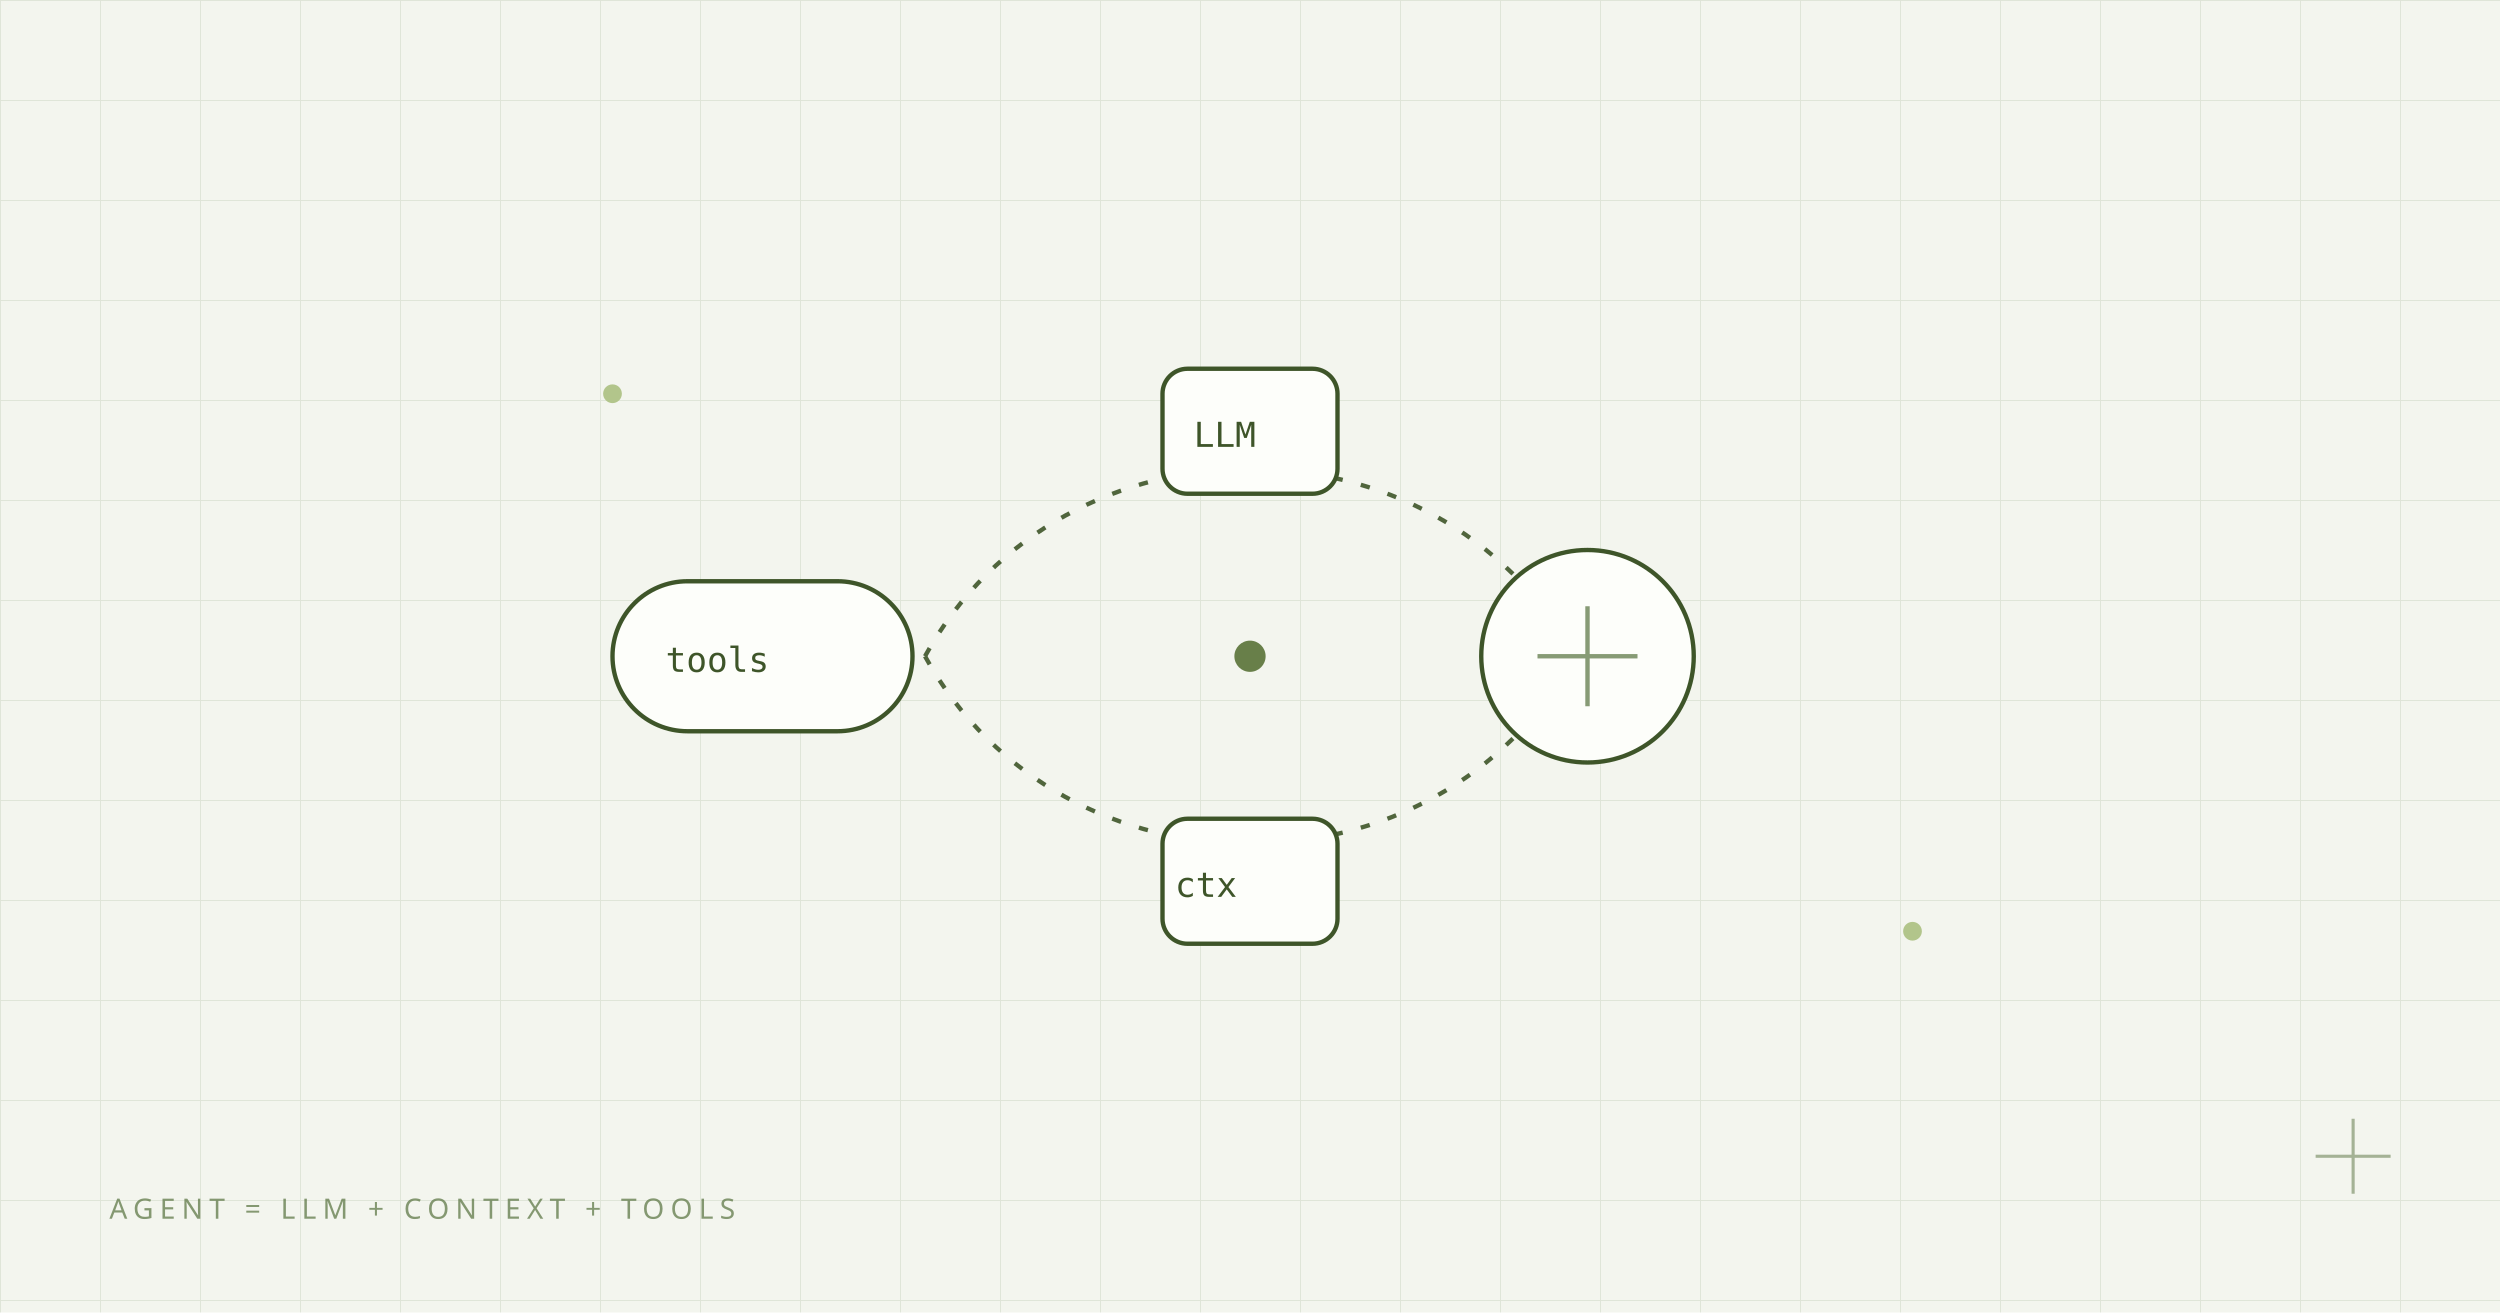
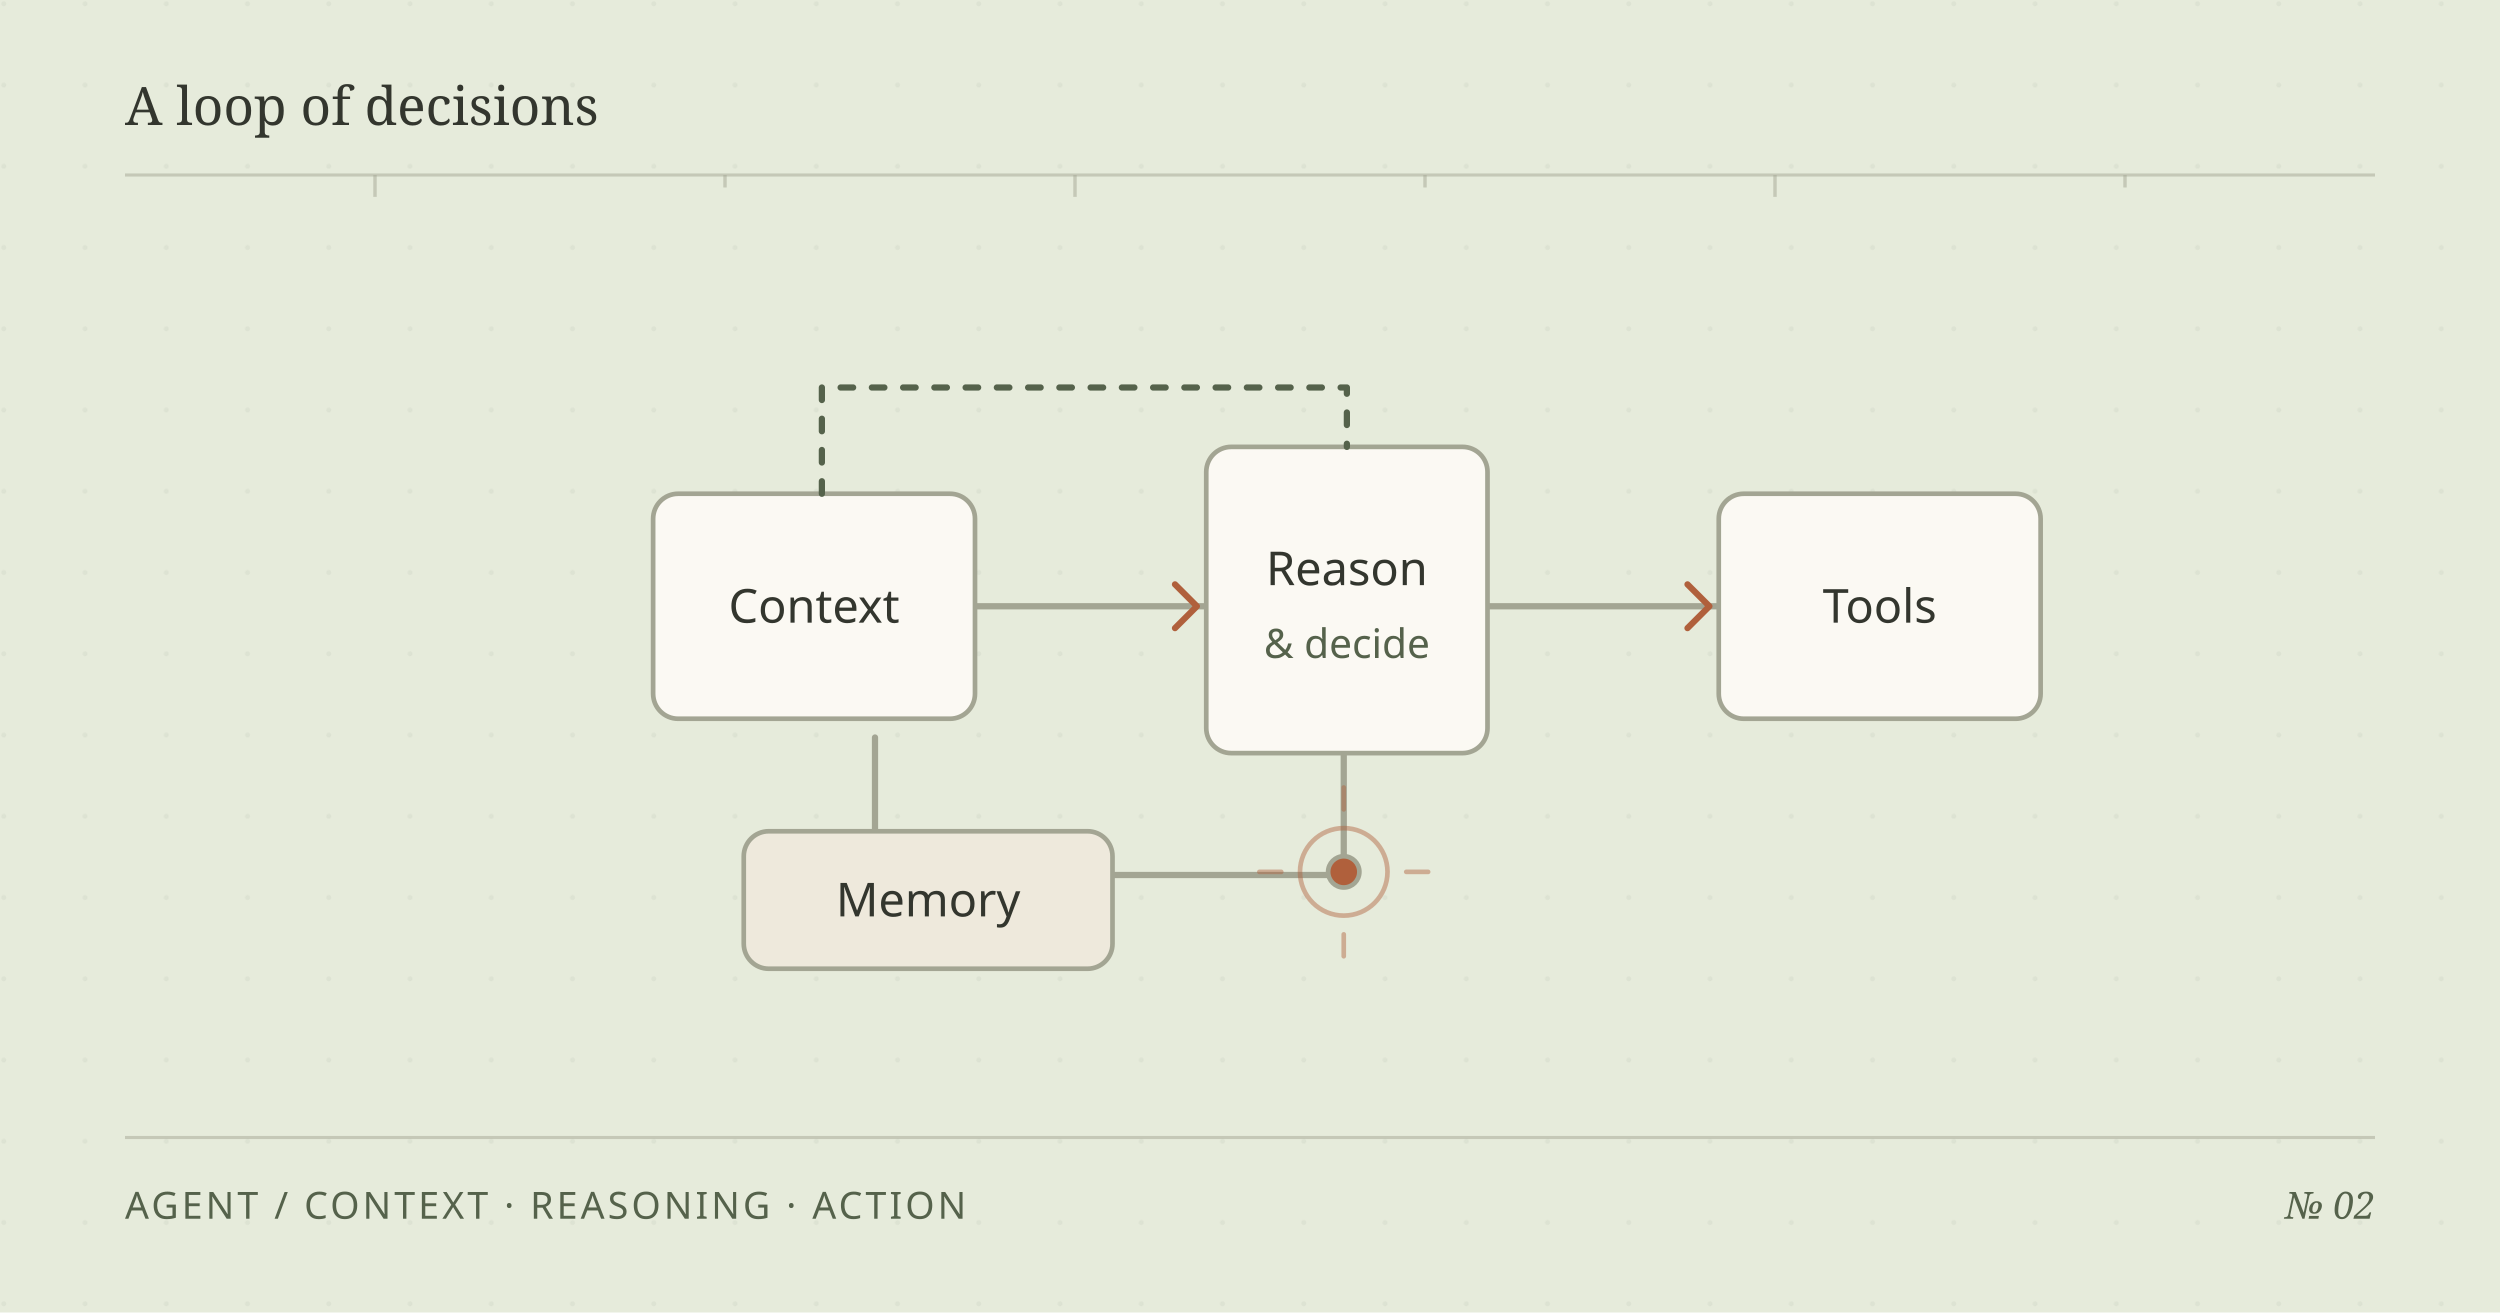
- <svg xmlns="http://www.w3.org/2000/svg" width="800" height="420" viewBox="0 0 800 420" fill="none" color="#55703c">
-   <rect width="800" height="420" fill="#f3f5ee" />
+ <svg xmlns="http://www.w3.org/2000/svg" width="800" height="420" viewBox="0 0 800 420" fill="none">
+   <rect width="800" height="420" fill="#e6ebdb" />
  <defs>
-     <pattern id="grid" width="32" height="32" patternUnits="userSpaceOnUse">
-       <path d="M32 0H0v32" fill="none" stroke="currentColor" stroke-width=".6" opacity=".13" />
+     <pattern id="g-series-ai-agent" width="26" height="26" patternUnits="userSpaceOnUse">
+       <circle cx="1.2" cy="1.2" r=".8" fill="#33362e" opacity=".05" />
    </pattern>
  </defs>
-   <rect width="800" height="420" fill="url(#grid)" />
-   <g stroke="#3e5529" stroke-width="1.4" fill="none" opacity=".9">
-     <path d="M296 210C340 130 460 130 504 210" stroke-dasharray="3 6" />
-     <path d="M296 210C340 290 460 290 504 210" stroke-dasharray="3 6" />
-   </g>
-   <g fill="#fdfefa" stroke="#3e5529" stroke-width="1.4">
-     <rect x="196" y="186" width="96" height="48" rx="24" />
-     <rect x="372" y="118" width="56" height="40" rx="8" />
-     <rect x="372" y="262" width="56" height="40" rx="8" />
-   </g>
-   <g font-family="ui-monospace,Consolas,monospace" font-size="11" fill="#3e5529">
-     <text x="213" y="215">tools</text>
-     <text x="382" y="143">LLM</text>
-     <text x="376" y="287">ctx</text>
-   </g>
-   <circle cx="508" cy="210" r="34" fill="#fdfefa" stroke="#3e5529" stroke-width="1.4" />
-   <path d="M492 210h32m-16-16v32" stroke="#55703c" stroke-width="1.4" opacity=".7" />
-   <circle cx="400" cy="210" r="5" fill="#687f49" />
-   <circle cx="196" cy="126" r="3" fill="#b2c58b" />
-   <circle cx="612" cy="298" r="3" fill="#b2c58b" />
-   <text x="35" y="390" font-family="sans-serif" font-size="9" letter-spacing="2" fill="#55703c" opacity=".7">AGENT = LLM + CONTEXT + TOOLS</text>
-   <path d="M741 370h24m-12-12v24" stroke="#55703c" opacity=".5" />
+   <rect width="800" height="420" fill="url(#g-series-ai-agent)" />
+   <path d="M40 56h720M40 364h720" stroke="#a3a593" opacity=".5" />
+   <path d="M120 56v7" stroke="#a3a593" stroke-width="1.1" opacity=".5" />
+   <path d="M232 56v4" stroke="#a3a593" stroke-width="1.1" opacity=".5" />
+   <path d="M344 56v7" stroke="#a3a593" stroke-width="1.1" opacity=".5" />
+   <path d="M456 56v4" stroke="#a3a593" stroke-width="1.1" opacity=".5" />
+   <path d="M568 56v7" stroke="#a3a593" stroke-width="1.1" opacity=".5" />
+   <path d="M680 56v4" stroke="#a3a593" stroke-width="1.1" opacity=".5" />
+   <text x="40" y="40" font-family="Georgia,serif" font-size="17" fill="#33362e">A loop of decisions</text>
+   <text x="40" y="390" font-family="sans-serif" font-size="12" letter-spacing="1" fill="#55624b">AGENT / CONTEXT · REASONING · ACTION</text>
+   <text x="760" y="390" font-family="Georgia,serif" font-size="12" font-style="italic" fill="#55624b" text-anchor="end">№ 02</text>
+   <path d="M312 194h74m88 0h76M430 232v48H280v-44" stroke="#a3a593" stroke-width="2" stroke-linecap="round" stroke-linejoin="round" fill="none" />
+   <path d="m376 187 7 7-7 7m164-14 7 7-7 7" stroke="#b0603c" stroke-width="2" stroke-linecap="round" stroke-linejoin="round" fill="none" />
+   <rect x="209" y="158" width="103" height="72" rx="8" fill="#fbf9f3" stroke="#a3a593" stroke-width="1.5" />
+   <rect x="386" y="143" width="90" height="98" rx="8" fill="#fbf9f3" stroke="#a3a593" stroke-width="1.5" />
+   <rect x="550" y="158" width="103" height="72" rx="8" fill="#fbf9f3" stroke="#a3a593" stroke-width="1.5" />
+   <rect x="238" y="266" width="118" height="44" rx="8" fill="#eee9dc" stroke="#a3a593" stroke-width="1.5" />
+   <text x="260.5" y="199.25" font-family="sans-serif" font-size="15" fill="#33362e" text-anchor="middle">Context</text>
+   <text x="431" y="187.25" font-family="sans-serif" font-size="15" fill="#33362e" text-anchor="middle">Reason</text>
+   <text x="431" y="210.55" font-family="sans-serif" font-size="13" fill="#55624b" text-anchor="middle">&amp; decide</text>
+   <text x="601.5" y="199.25" font-family="sans-serif" font-size="15" fill="#33362e" text-anchor="middle">Tools</text>
+   <text x="297" y="293.25" font-family="sans-serif" font-size="15" fill="#33362e" text-anchor="middle">Memory</text>
+   <circle cx="430" cy="279" r="14" fill="none" stroke="#b0603c" stroke-width="1.5" opacity=".45" />
+   <path d="M430 259v-7M430 299v7M410 279h-7M450 279h7" stroke="#b0603c" stroke-width="1.5" stroke-linecap="round" opacity=".45" />
+   <circle cx="430" cy="279" r="5" fill="#b0603c" stroke="#a3a593" stroke-width="1.5" />
+   <path d="M263 158v-34h168v19" stroke="#55624b" stroke-width="2" stroke-linecap="round" stroke-linejoin="round" fill="none" stroke-dasharray="4 6" />
</svg>
